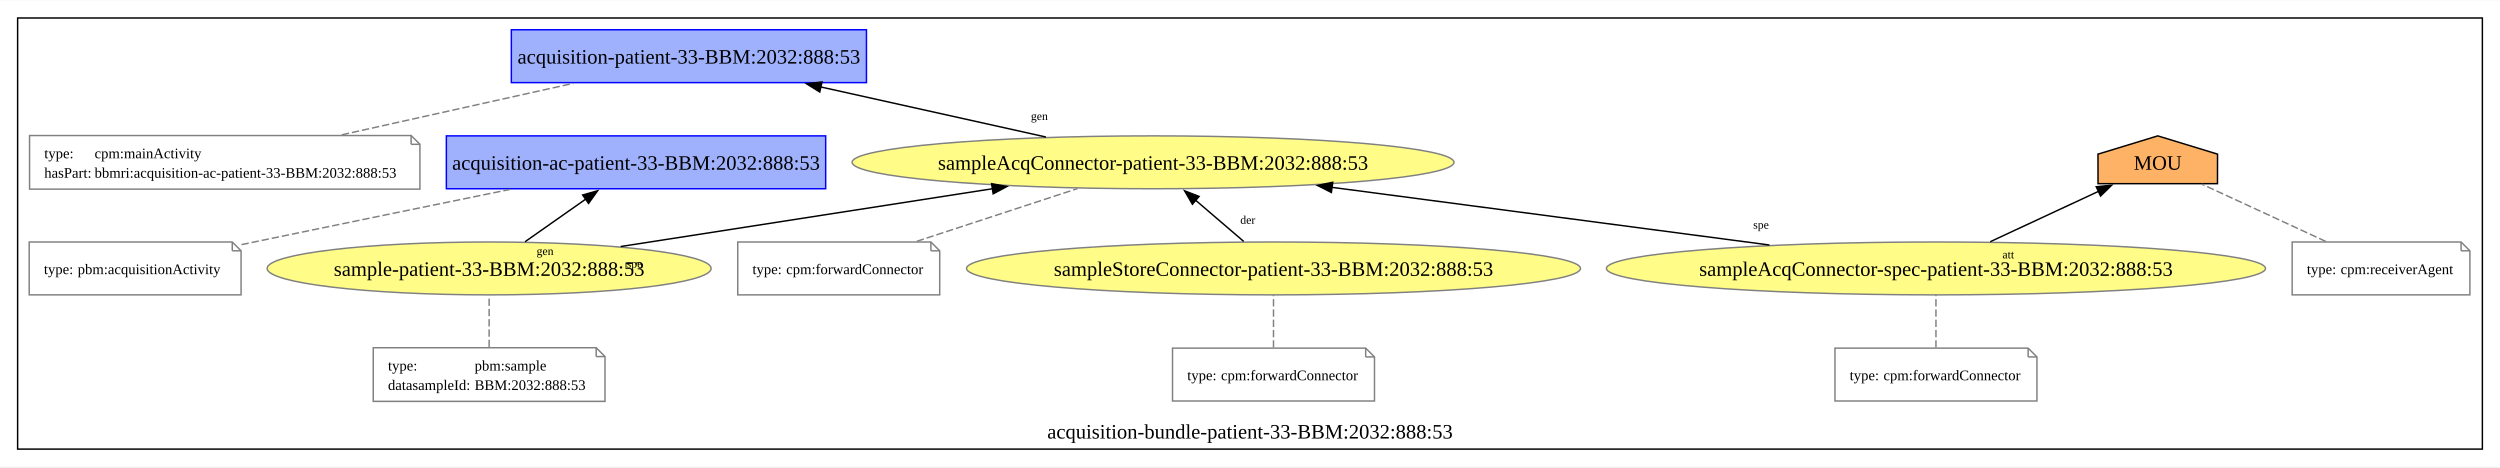
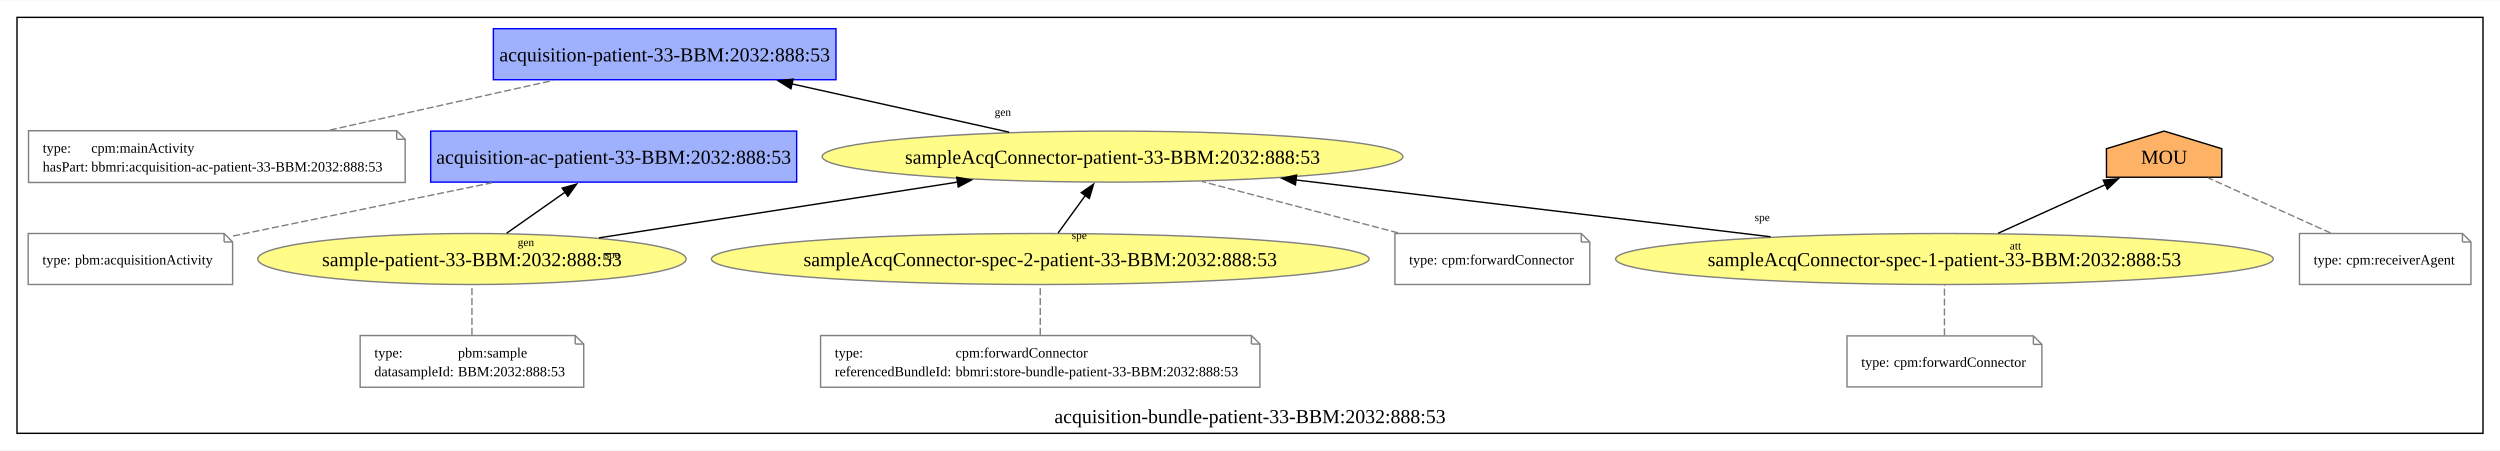
- <svg xmlns="http://www.w3.org/2000/svg" xmlns:xlink="http://www.w3.org/1999/xlink" width="1702pt" height="318pt" viewBox="0.00 0.00 1702.00 317.50">
+ <svg xmlns="http://www.w3.org/2000/svg" xmlns:xlink="http://www.w3.org/1999/xlink" width="1764pt" height="318pt" viewBox="0.00 0.00 1764.00 317.50">
  <g id="graph0" class="graph" transform="scale(1 1) rotate(0) translate(4 313.5)">
-     <polygon fill="white" stroke="none" points="-4,4 -4,-313.5 1698,-313.5 1698,4 -4,4" />
+     <polygon fill="white" stroke="none" points="-4,4 -4,-313.5 1760,-313.5 1760,4 -4,4" />
    <g id="clust1" class="cluster">
      <g id="a_clust1">
        <a xlink:href="http://www.bbmri.cz/schemas/biobank/dataacquisition-bundle-patient-33-BBM:2032:888:53" xlink:title="acquisition-bundle-patient-33-BBM:2032:888:53">
-           <polygon fill="none" stroke="black" points="8,-8 8,-301.5 1686,-301.5 1686,-8 8,-8" />
-           <text text-anchor="middle" x="847" y="-15.2" font-family="Times New Roman,serif" font-size="14.00">acquisition-bundle-patient-33-BBM:2032:888:53</text>
+           <polygon fill="none" stroke="black" points="8,-8 8,-301.5 1748,-301.5 1748,-8 8,-8" />
+           <text text-anchor="middle" x="878" y="-15.2" font-family="Times New Roman,serif" font-size="14.00">acquisition-bundle-patient-33-BBM:2032:888:53</text>
        </a>
      </g>
    </g>
    <g id="node1" class="node">
      <g id="a_node1">
        <a xlink:href="http://www.bbmri.cz/schemas/biobank/dataacquisition-patient-33-BBM:2032:888:53" xlink:title="acquisition-patient-33-BBM:2032:888:53">
          <polygon fill="#9fb1fc" stroke="#0000ff" points="585.88,-293.5 344.12,-293.5 344.12,-257.5 585.88,-257.5 585.88,-293.5" />
          <text text-anchor="middle" x="465" y="-270.45" font-family="Times New Roman,serif" font-size="14.00">acquisition-patient-33-BBM:2032:888:53</text>
        </a>
      </g>
    </g>
    <g id="node2" class="node">
      <polygon fill="none" stroke="gray" points="275.88,-221.5 16.12,-221.5 16.12,-185 281.88,-185 281.88,-215.5 275.88,-221.5" />
      <polyline fill="none" stroke="gray" points="275.88,-221.5 275.88,-215.5" />
      <polyline fill="none" stroke="gray" points="281.88,-215.5 275.88,-215.5" />
      <text text-anchor="start" x="26.12" y="-206" font-family="Times New Roman,serif" font-size="10.00">type:</text>
      <text text-anchor="start" x="60.38" y="-206" font-family="Times New Roman,serif" font-size="10.00">cpm:mainActivity</text>
      <text text-anchor="start" x="26.12" y="-192.75" font-family="Times New Roman,serif" font-size="10.00">hasPart:</text>
      <text text-anchor="start" x="60.38" y="-192.75" font-family="Times New Roman,serif" font-size="10.00">bbmri:acquisition-ac-patient-33-BBM:2032:888:53</text>
    </g>
    <g id="edge1" class="edge">
      <path fill="none" stroke="gray" stroke-dasharray="5,2" d="M228.74,-221.98C277.01,-232.71 338.31,-246.34 386.38,-257.02" />
    </g>
    <g id="node3" class="node">
      <g id="a_node3">
        <a xlink:href="http://www.bbmri.cz/schemas/biobank/dataacquisition-ac-patient-33-BBM:2032:888:53" xlink:title="acquisition-ac-patient-33-BBM:2032:888:53">
          <polygon fill="#9fb1fc" stroke="#0000ff" points="558.12,-221.25 299.88,-221.25 299.88,-185.25 558.12,-185.25 558.12,-221.25" />
          <text text-anchor="middle" x="429" y="-198.2" font-family="Times New Roman,serif" font-size="14.00">acquisition-ac-patient-33-BBM:2032:888:53</text>
        </a>
      </g>
    </g>
    <g id="node4" class="node">
      <polygon fill="none" stroke="gray" points="154.12,-149 15.88,-149 15.88,-113 160.12,-113 160.12,-143 154.12,-149" />
      <polyline fill="none" stroke="gray" points="154.12,-149 154.12,-143" />
      <polyline fill="none" stroke="gray" points="160.12,-143 154.12,-143" />
      <text text-anchor="start" x="25.88" y="-127.12" font-family="Times New Roman,serif" font-size="10.00">type:</text>
      <text text-anchor="start" x="48.88" y="-127.12" font-family="Times New Roman,serif" font-size="10.00">pbm:acquisitionActivity</text>
    </g>
    <g id="edge2" class="edge">
      <path fill="none" stroke="gray" stroke-dasharray="5,2" d="M160.42,-147.22C163.32,-147.82 166.19,-148.42 169,-149 227.09,-161.04 292.51,-174.44 343.2,-184.79" />
    </g>
    <g id="node5" class="node">
      <g id="a_node5">
        <a xlink:href="http://www.bbmri.cz/schemas/biobank/datasampleAcqConnector-patient-33-BBM:2032:888:53" xlink:title="sampleAcqConnector-patient-33-BBM:2032:888:53">
          <ellipse fill="#fffc87" stroke="#808080" cx="781" cy="-203.25" rx="204.89" ry="18" />
          <text text-anchor="middle" x="781" y="-198.2" font-family="Times New Roman,serif" font-size="14.00">sampleAcqConnector-patient-33-BBM:2032:888:53</text>
        </a>
      </g>
    </g>
    <g id="edge8" class="edge">
      <path fill="none" stroke="black" d="M708.11,-220.45C662.45,-230.6 603.28,-243.76 554.75,-254.55" />
      <polygon fill="black" stroke="black" points="554.09,-251.11 545.09,-256.7 555.61,-257.94 554.09,-251.11" />
      <text text-anchor="middle" x="703.6" y="-232.04" font-family="Times New Roman,serif" font-size="8.00">gen</text>
    </g>
    <g id="node6" class="node">
-       <polygon fill="none" stroke="gray" points="629.75,-149 498.25,-149 498.25,-113 635.75,-113 635.75,-143 629.75,-149" />
-       <polyline fill="none" stroke="gray" points="629.75,-149 629.75,-143" />
-       <polyline fill="none" stroke="gray" points="635.75,-143 629.75,-143" />
-       <text text-anchor="start" x="508.25" y="-127.12" font-family="Times New Roman,serif" font-size="10.00">type:</text>
-       <text text-anchor="start" x="531.25" y="-127.12" font-family="Times New Roman,serif" font-size="10.00">cpm:forwardConnector</text>
+       <polygon fill="none" stroke="gray" points="1111.75,-149 980.25,-149 980.25,-113 1117.75,-113 1117.75,-143 1111.75,-149" />
+       <polyline fill="none" stroke="gray" points="1111.75,-149 1111.75,-143" />
+       <polyline fill="none" stroke="gray" points="1117.75,-143 1111.75,-143" />
+       <text text-anchor="start" x="990.25" y="-127.12" font-family="Times New Roman,serif" font-size="10.00">type:</text>
+       <text text-anchor="start" x="1013.25" y="-127.12" font-family="Times New Roman,serif" font-size="10.00">
+         cpm:forwardConnector
+     </text>
    </g>
    <g id="edge3" class="edge">
-       <path fill="none" stroke="gray" stroke-dasharray="5,2" d="M620.17,-149.46C653.6,-160.43 696.49,-174.51 729.58,-185.37" />
+       <path fill="none" stroke="gray" stroke-dasharray="5,2" d="M982.41,-149.46C940.09,-160.55 885.64,-174.82 844.02,-185.73" />
    </g>
    <g id="node7" class="node">
      <g id="a_node7">
-         <a xlink:href="http://www.bbmri.cz/schemas/biobank/datasampleStoreConnector-patient-33-BBM:2032:888:53" xlink:title="sampleStoreConnector-patient-33-BBM:2032:888:53">
-           <ellipse fill="#fffc87" stroke="#808080" cx="863" cy="-131" rx="208.99" ry="18" />
-           <text text-anchor="middle" x="863" y="-125.95" font-family="Times New Roman,serif" font-size="14.00">sampleStoreConnector-patient-33-BBM:2032:888:53</text>
+         <a xlink:href="http://www.bbmri.cz/schemas/biobank/datasampleAcqConnector-spec-1-patient-33-BBM:2032:888:53" xlink:title="sampleAcqConnector-spec-1-patient-33-BBM:2032:888:53">
+           <ellipse fill="#fffc87" stroke="#808080" cx="1368" cy="-131" rx="232.02" ry="18" />
+           <text text-anchor="middle" x="1368" y="-125.95" font-family="Times New Roman,serif" font-size="14.00">
+                 sampleAcqConnector-spec-1-patient-33-BBM:2032:888:53
+             </text>
+         </a>
+       </g>
+     </g>
+     <g id="edge10" class="edge">
+       <path fill="none" stroke="black" d="M1245.3,-146.68C1147.25,-158.42 1010.18,-174.82 910.4,-186.76" />
+       <polygon fill="black" stroke="black" points="910.05,-183.28 900.53,-187.94 910.88,-190.23 910.05,-183.28" />
+       <text text-anchor="middle" x="1239.4" y="-157.75" font-family="Times New Roman,serif" font-size="8.00">spe
+         </text>
+     </g>
+     <g id="node13" class="node">
+       <g id="a_node13">
+         <a xlink:href="http://www.bbmri.cz/schemas/biobank/dataMOU" xlink:title="MOU">
+           <polygon fill="#fdb266" stroke="black" points="1563.7,-208.81 1523,-221.25 1482.3,-208.81 1482.34,-188.69 1563.66,-188.69 1563.7,-208.81" />
+           <text text-anchor="middle" x="1523" y="-198.2" font-family="Times New Roman,serif" font-size="14.00">
+                     MOU
+                 </text>
        </a>
      </g>
    </g>
    <g id="edge9" class="edge">
-       <path fill="none" stroke="black" d="M842.73,-149.37C832.87,-157.81 820.85,-168.11 810.04,-177.37" />
-       <polygon fill="black" stroke="black" points="807.79,-174.69 802.47,-183.86 812.34,-180.01 807.79,-174.69" />
-       <text text-anchor="middle" x="845.49" y="-161.38" font-family="Times New Roman,serif" font-size="8.00">der</text>
+       <path fill="none" stroke="black" d="M1405.92,-149.19C1428.84,-159.58 1458.09,-172.83 1481.62,-183.49" />
+       <polygon fill="black" stroke="black" points="1480.05,-186.63 1490.6,-187.57 1482.94,-180.25 1480.05,-186.63" />
+       <text text-anchor="middle" x="1418.11" y="-137.72" font-family="Times New Roman,serif" font-size="8.00">att</text>
    </g>
    <g id="node8" class="node">
-       <polygon fill="none" stroke="gray" points="925.75,-76.75 794.25,-76.75 794.25,-40.75 931.75,-40.75 931.75,-70.75 925.75,-76.75" />
-       <polyline fill="none" stroke="gray" points="925.75,-76.75 925.75,-70.75" />
-       <polyline fill="none" stroke="gray" points="931.75,-70.75 925.75,-70.75" />
-       <text text-anchor="start" x="804.25" y="-54.88" font-family="Times New Roman,serif" font-size="10.00">type:</text>
-       <text text-anchor="start" x="827.25" y="-54.88" font-family="Times New Roman,serif" font-size="10.00">cpm:forwardConnector</text>
+       <polygon fill="none" stroke="gray" points="1430.75,-76.75 1299.25,-76.75 1299.25,-40.75 1436.75,-40.75 1436.75,-70.75 1430.75,-76.75" />
+       <polyline fill="none" stroke="gray" points="1430.75,-76.75 1430.75,-70.75" />
+       <polyline fill="none" stroke="gray" points="1436.75,-70.75 1430.75,-70.75" />
+       <text text-anchor="start" x="1309.25" y="-54.88" font-family="Times New Roman,serif" font-size="10.00">type:</text>
+       <text text-anchor="start" x="1332.25" y="-54.88" font-family="Times New Roman,serif" font-size="10.00">
+         cpm:forwardConnector
+     </text>
    </g>
    <g id="edge4" class="edge">
-       <path fill="none" stroke="gray" stroke-dasharray="5,2" d="M863,-77.12C863,-88 863,-101.98 863,-112.83" />
+       <path fill="none" stroke="gray" stroke-dasharray="5,2" d="M1368,-77.12C1368,-88 1368,-101.98 1368,-112.83" />
    </g>
    <g id="node9" class="node">
      <g id="a_node9">
-         <a xlink:href="http://www.bbmri.cz/schemas/biobank/datasampleAcqConnector-spec-patient-33-BBM:2032:888:53" xlink:title="sampleAcqConnector-spec-patient-33-BBM:2032:888:53">
-           <ellipse fill="#fffc87" stroke="#808080" cx="1314" cy="-131" rx="224.34" ry="18" />
-           <text text-anchor="middle" x="1314" y="-125.95" font-family="Times New Roman,serif" font-size="14.00">sampleAcqConnector-spec-patient-33-BBM:2032:888:53</text>
+         <a xlink:href="http://www.bbmri.cz/schemas/biobank/datasampleAcqConnector-spec-2-patient-33-BBM:2032:888:53" xlink:title="sampleAcqConnector-spec-2-patient-33-BBM:2032:888:53">
+           <ellipse fill="#fffc87" stroke="#808080" cx="730" cy="-131" rx="232.02" ry="18" />
+           <text text-anchor="middle" x="730" y="-125.95" font-family="Times New Roman,serif" font-size="14.00">
+                 sampleAcqConnector-spec-2-patient-33-BBM:2032:888:53
+             </text>
        </a>
      </g>
    </g>
    <g id="edge11" class="edge">
-       <path fill="none" stroke="black" d="M1200.64,-146.94C1113.14,-158.47 992.31,-174.4 902.77,-186.2" />
-       <polygon fill="black" stroke="black" points="902.41,-182.72 892.96,-187.49 903.33,-189.66 902.41,-182.72" />
-       <text text-anchor="middle" x="1194.9" y="-158.08" font-family="Times New Roman,serif" font-size="8.00">spe</text>
-     </g>
-     <g id="node13" class="node">
-       <g id="a_node13">
-         <a xlink:href="http://www.bbmri.cz/schemas/biobank/dataMOU" xlink:title="MOU">
-           <polygon fill="#fdb266" stroke="black" points="1505.7,-208.81 1465,-221.25 1424.3,-208.81 1424.34,-188.69 1505.66,-188.69 1505.7,-208.81" />
-           <text text-anchor="middle" x="1465" y="-198.2" font-family="Times New Roman,serif" font-size="14.00">MOU</text>
-         </a>
-       </g>
-     </g>
-     <g id="edge10" class="edge">
-       <path fill="none" stroke="black" d="M1350.94,-149.19C1373.25,-159.56 1401.7,-172.8 1424.61,-183.46" />
-       <polygon fill="black" stroke="black" points="1423.11,-186.62 1433.65,-187.67 1426.06,-180.28 1423.11,-186.62" />
-       <text text-anchor="middle" x="1363.22" y="-137.85" font-family="Times New Roman,serif" font-size="8.00">att</text>
+       <path fill="none" stroke="black" d="M742.61,-149.37C748.41,-157.36 755.43,-167.03 761.86,-175.89" />
+       <polygon fill="black" stroke="black" points="758.94,-177.82 767.65,-183.86 764.61,-173.71 758.94,-177.82" />
+       <text text-anchor="middle" x="757.53" y="-145.08" font-family="Times New Roman,serif" font-size="8.00">spe</text>
    </g>
    <g id="node10" class="node">
-       <polygon fill="none" stroke="gray" points="1376.75,-76.75 1245.25,-76.75 1245.25,-40.75 1382.75,-40.75 1382.75,-70.75 1376.75,-76.75" />
-       <polyline fill="none" stroke="gray" points="1376.75,-76.75 1376.75,-70.75" />
-       <polyline fill="none" stroke="gray" points="1382.75,-70.75 1376.75,-70.75" />
-       <text text-anchor="start" x="1255.25" y="-54.88" font-family="Times New Roman,serif" font-size="10.00">type:</text>
-       <text text-anchor="start" x="1278.25" y="-54.88" font-family="Times New Roman,serif" font-size="10.00">cpm:forwardConnector</text>
+       <polygon fill="none" stroke="gray" points="879,-77 575,-77 575,-40.5 885,-40.5 885,-71 879,-77" />
+       <polyline fill="none" stroke="gray" points="879,-77 879,-71" />
+       <polyline fill="none" stroke="gray" points="885,-71 879,-71" />
+       <text text-anchor="start" x="585" y="-61.5" font-family="Times New Roman,serif" font-size="10.00">type:</text>
+       <text text-anchor="start" x="670.25" y="-61.5" font-family="Times New Roman,serif" font-size="10.00">
+         cpm:forwardConnector
+     </text>
+       <text text-anchor="start" x="585" y="-48.25" font-family="Times New Roman,serif" font-size="10.00">
+         referencedBundleId:
+     </text>
+       <text text-anchor="start" x="670.25" y="-48.25" font-family="Times New Roman,serif" font-size="10.00">bbmri:store-bundle-patient-33-BBM:2032:888:53</text>
    </g>
    <g id="edge5" class="edge">
-       <path fill="none" stroke="gray" stroke-dasharray="5,2" d="M1314,-77.12C1314,-88 1314,-101.98 1314,-112.83" />
+       <path fill="none" stroke="gray" stroke-dasharray="5,2" d="M730,-77.48C730,-88.21 730,-101.84 730,-112.52" />
    </g>
    <g id="node11" class="node">
      <g id="a_node11">
        <a xlink:href="http://www.bbmri.cz/schemas/biobank/datasample-patient-33-BBM:2032:888:53" xlink:title="sample-patient-33-BBM:2032:888:53">
          <ellipse fill="#fffc87" stroke="#808080" cx="329" cy="-131" rx="151.15" ry="18" />
          <text text-anchor="middle" x="329" y="-125.95" font-family="Times New Roman,serif" font-size="14.00">sample-patient-33-BBM:2032:888:53</text>
        </a>
      </g>
    </g>
    <g id="edge13" class="edge">
      <path fill="none" stroke="black" d="M353.46,-149.19C365.96,-157.96 381.37,-168.79 395,-178.36" />
      <polygon fill="black" stroke="black" points="392.66,-181 402.86,-183.88 396.69,-175.27 392.66,-181" />
      <text text-anchor="middle" x="367.07" y="-140.14" font-family="Times New Roman,serif" font-size="8.00">gen</text>
    </g>
    <g id="edge12" class="edge">
      <path fill="none" stroke="black" d="M418.57,-145.92C491.3,-157.23 594.16,-173.21 671.73,-185.27" />
      <polygon fill="black" stroke="black" points="671.07,-188.71 681.49,-186.78 672.15,-181.79 671.07,-188.71" />
      <text text-anchor="middle" x="427.98" y="-131.51" font-family="Times New Roman,serif" font-size="8.00">spe</text>
    </g>
    <g id="node12" class="node">
      <polygon fill="none" stroke="gray" points="401.88,-77 250.12,-77 250.12,-40.5 407.88,-40.5 407.88,-71 401.88,-77" />
      <polyline fill="none" stroke="gray" points="401.88,-77 401.88,-71" />
      <polyline fill="none" stroke="gray" points="407.88,-71 401.88,-71" />
      <text text-anchor="start" x="260.12" y="-61.5" font-family="Times New Roman,serif" font-size="10.00">type:</text>
      <text text-anchor="start" x="319.12" y="-61.5" font-family="Times New Roman,serif" font-size="10.00">pbm:sample</text>
      <text text-anchor="start" x="260.12" y="-48.25" font-family="Times New Roman,serif" font-size="10.00">datasampleId:</text>
      <text text-anchor="start" x="319.12" y="-48.25" font-family="Times New Roman,serif" font-size="10.00">BBM:2032:888:53</text>
    </g>
    <g id="edge6" class="edge">
      <path fill="none" stroke="gray" stroke-dasharray="5,2" d="M329,-77.48C329,-88.21 329,-101.84 329,-112.52" />
    </g>
    <g id="node14" class="node">
-       <polygon fill="none" stroke="gray" points="1671.5,-149 1556.5,-149 1556.5,-113 1677.5,-113 1677.5,-143 1671.5,-149" />
-       <polyline fill="none" stroke="gray" points="1671.5,-149 1671.5,-143" />
-       <polyline fill="none" stroke="gray" points="1677.5,-143 1671.5,-143" />
-       <text text-anchor="start" x="1566.5" y="-127.12" font-family="Times New Roman,serif" font-size="10.00">type:</text>
-       <text text-anchor="start" x="1589.5" y="-127.12" font-family="Times New Roman,serif" font-size="10.00">cpm:receiverAgent</text>
+       <polygon fill="none" stroke="gray" points="1733.5,-149 1618.5,-149 1618.5,-113 1739.5,-113 1739.5,-143 1733.5,-149" />
+       <polyline fill="none" stroke="gray" points="1733.5,-149 1733.5,-143" />
+       <polyline fill="none" stroke="gray" points="1739.5,-143 1733.5,-143" />
+       <text text-anchor="start" x="1628.5" y="-127.12" font-family="Times New Roman,serif" font-size="10.00">type:</text>
+       <text text-anchor="start" x="1651.5" y="-127.12" font-family="Times New Roman,serif" font-size="10.00">
+         cpm:receiverAgent
+     </text>
    </g>
    <g id="edge7" class="edge">
-       <path fill="none" stroke="gray" stroke-dasharray="5,2" d="M1579.43,-149.37C1553.4,-161.39 1519.23,-177.19 1495.02,-188.38" />
+       <path fill="none" stroke="gray" stroke-dasharray="5,2" d="M1640.44,-149.37C1613.82,-161.35 1578.89,-177.08 1554.06,-188.26" />
    </g>
  </g>
</svg>
